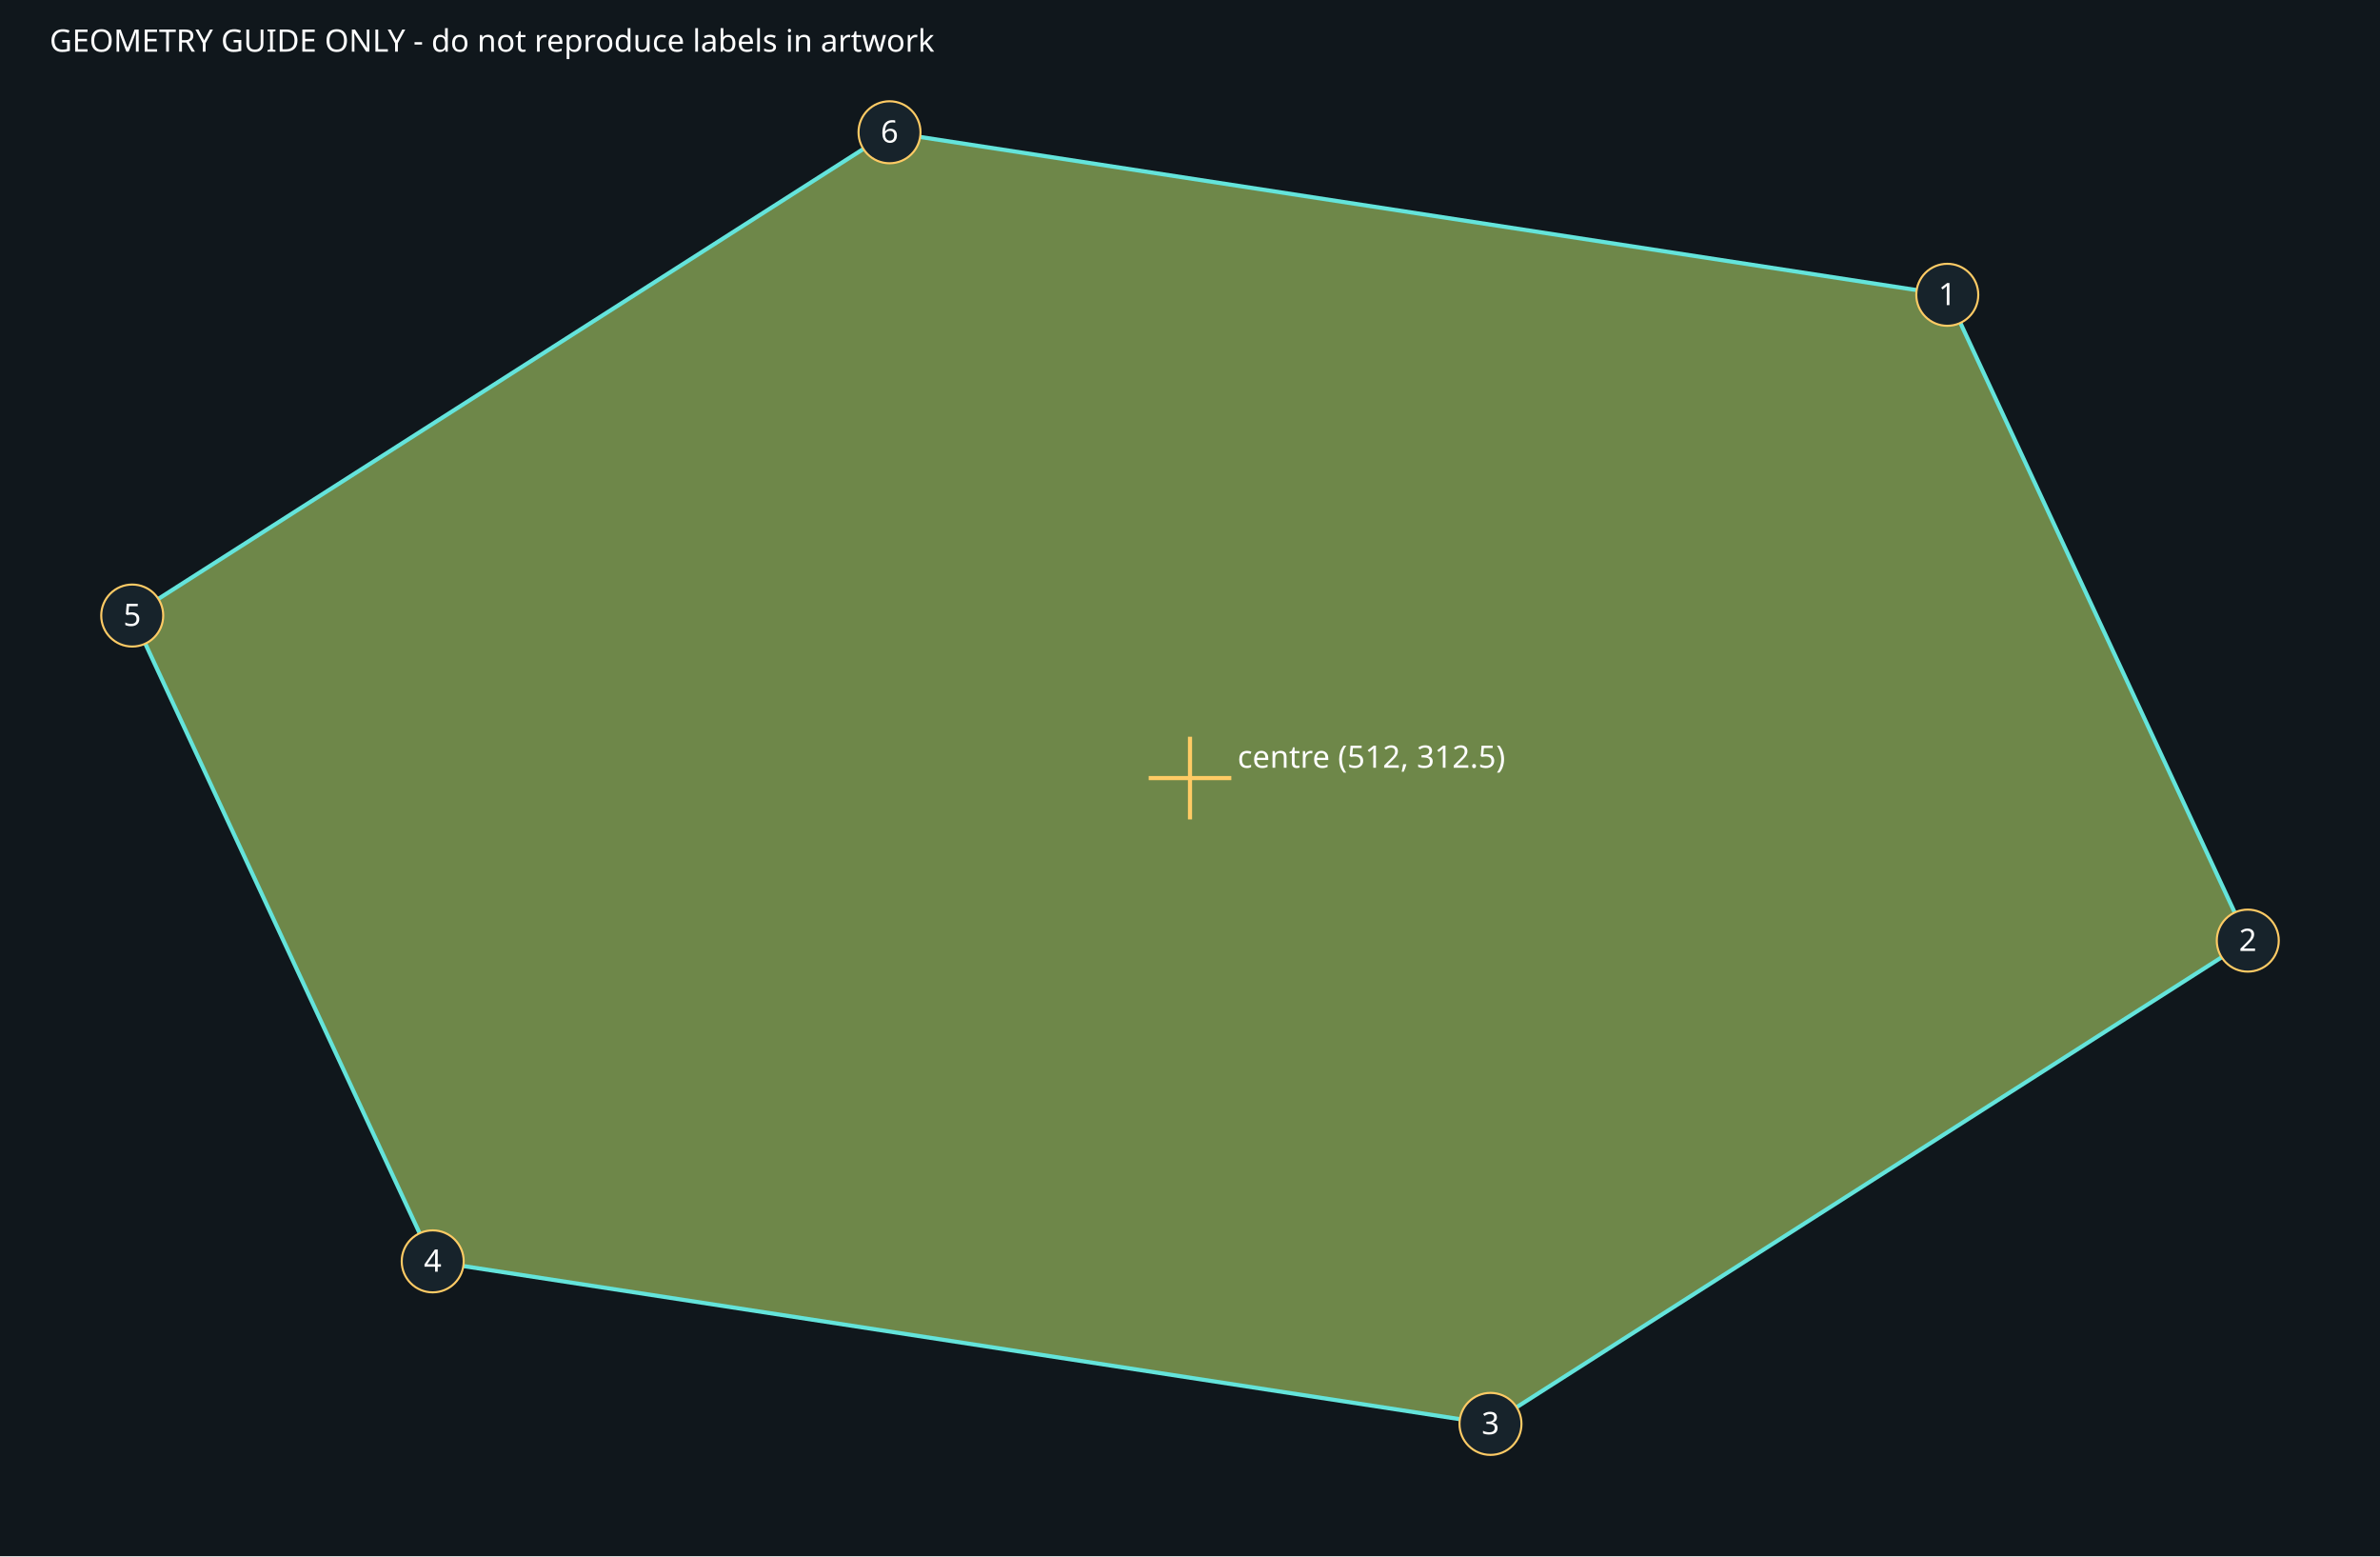
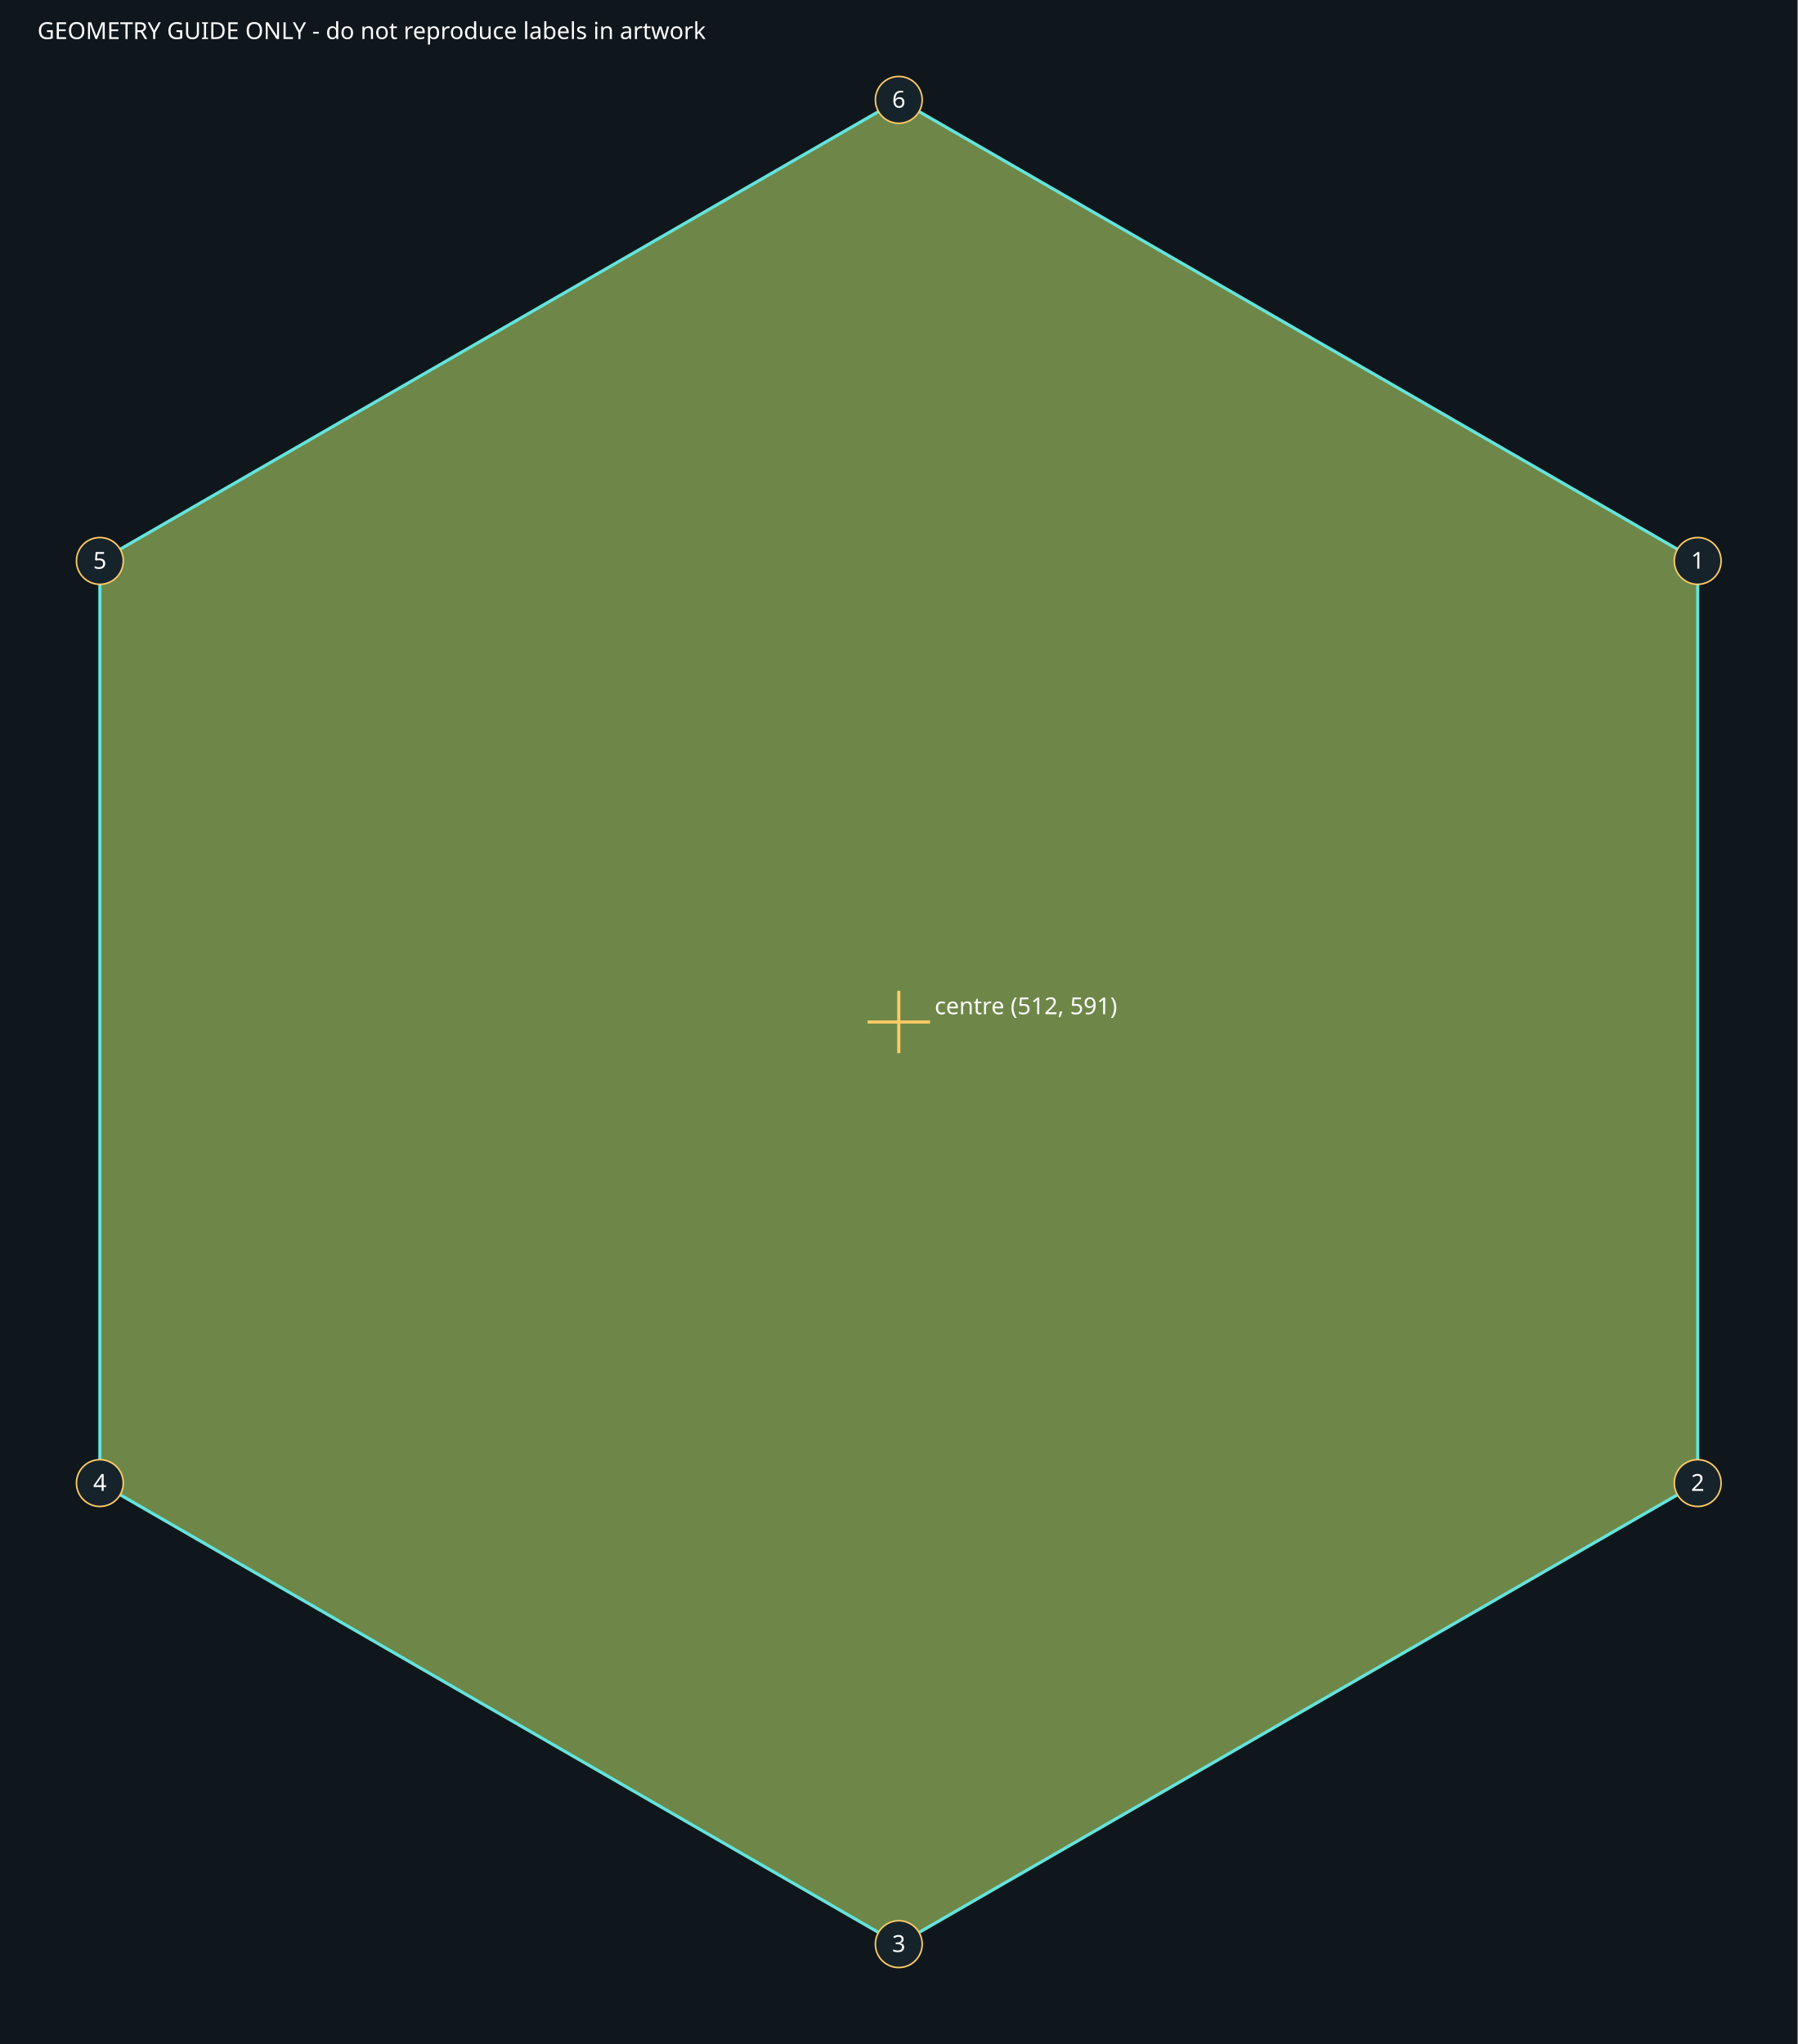
- <svg xmlns="http://www.w3.org/2000/svg" width="1152" height="753" viewBox="0 0 1152 753" font-family="sans-serif" font-size="15">
+ <svg xmlns="http://www.w3.org/2000/svg" width="1152" height="1310" viewBox="0 0 1152 1310" font-family="sans-serif" font-size="15">
  <rect width="100%" height="100%" fill="#10171c" />
  <text x="24" y="25" fill="white">GEOMETRY GUIDE ONLY - do not reproduce labels in artwork</text>
  <g transform="translate(64 64)">
-     <polygon points="878.553,78.647 1024,391.147 657.447,625 145.447,546.353 0,233.853 366.553,0" fill="#6e8749" stroke="#64e4db" stroke-width="2" />
-     <g transform="translate(512 312.5)">
+     <polygon points="1024,295.5 1024,886.5 512,1182 0,886.5 6.5637126361892312E-14,295.5 512,0" fill="#6e8749" stroke="#64e4db" stroke-width="2" />
+     <g transform="translate(512 591)">
      <path d="M-20 0H20M0-20V20" stroke="#ffcb65" stroke-width="2" />
-       <text x="23" y="-5" fill="white">centre (512, 312.5)</text>
+       <text x="23" y="-5" fill="white">centre (512, 591)</text>
    </g>
-     <g transform="translate(878.5533 78.64725)">
+     <g transform="translate(1024 295.5)">
      <circle r="15" fill="#17232b" stroke="#ffcb65" />
      <text text-anchor="middle" dy="5" fill="white">1</text>
    </g>
-     <g transform="translate(1024 391.1473)">
+     <g transform="translate(1024 886.5)">
      <circle r="15" fill="#17232b" stroke="#ffcb65" />
      <text text-anchor="middle" dy="5" fill="white">2</text>
    </g>
-     <g transform="translate(657.4467 625)">
+     <g transform="translate(512 1182)">
      <circle r="15" fill="#17232b" stroke="#ffcb65" />
      <text text-anchor="middle" dy="5" fill="white">3</text>
    </g>
-     <g transform="translate(145.4467 546.3527)">
+     <g transform="translate(0 886.5)">
      <circle r="15" fill="#17232b" stroke="#ffcb65" />
      <text text-anchor="middle" dy="5" fill="white">4</text>
    </g>
-     <g transform="translate(0 233.8527)">
+     <g transform="translate(6.5637126361892312E-14 295.5)">
      <circle r="15" fill="#17232b" stroke="#ffcb65" />
      <text text-anchor="middle" dy="5" fill="white">5</text>
    </g>
-     <g transform="translate(366.5533 0)">
+     <g transform="translate(512 0)">
      <circle r="15" fill="#17232b" stroke="#ffcb65" />
      <text text-anchor="middle" dy="5" fill="white">6</text>
    </g>
  </g>
</svg>
